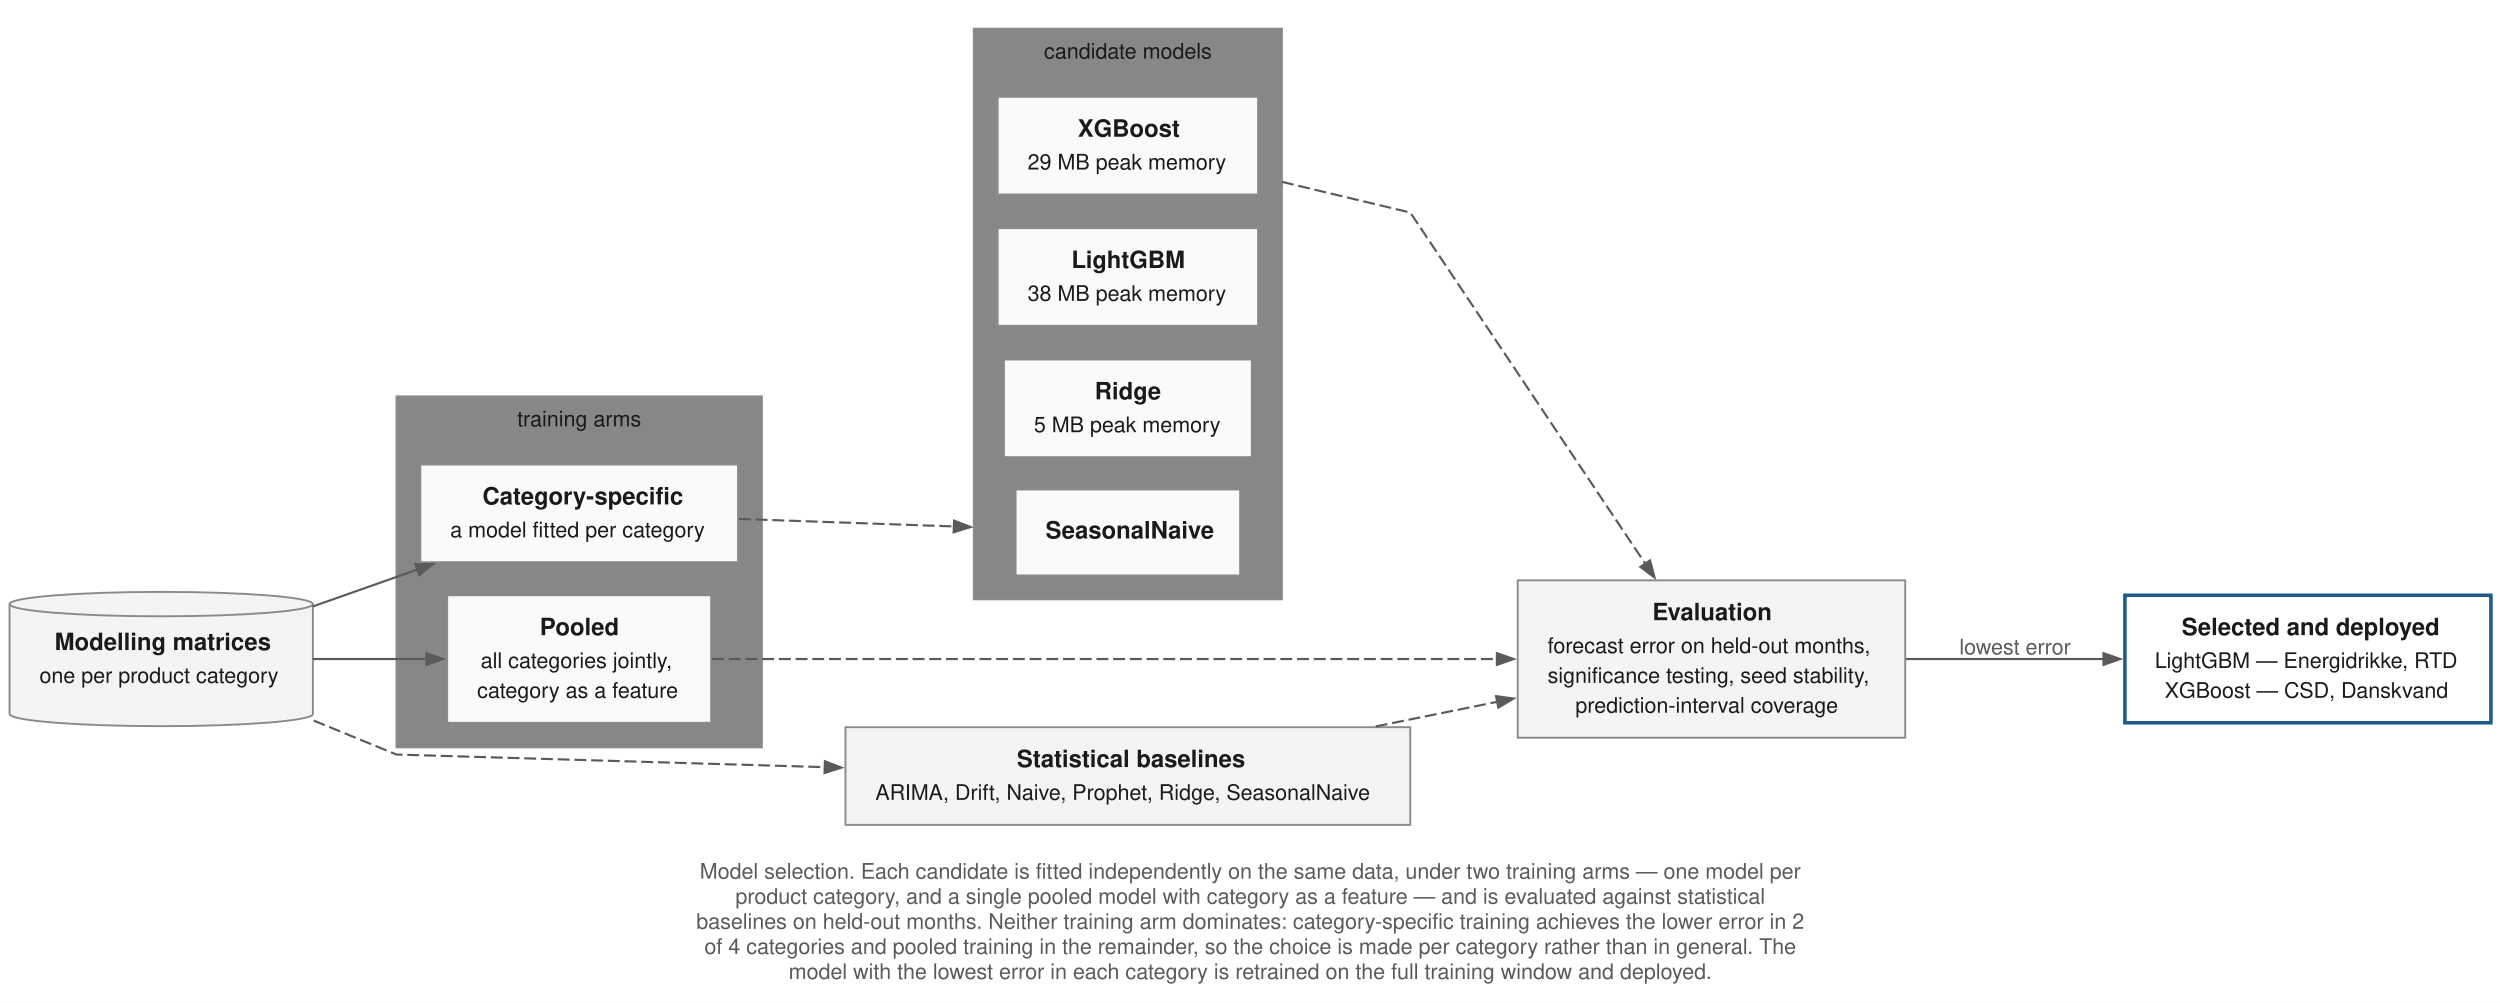
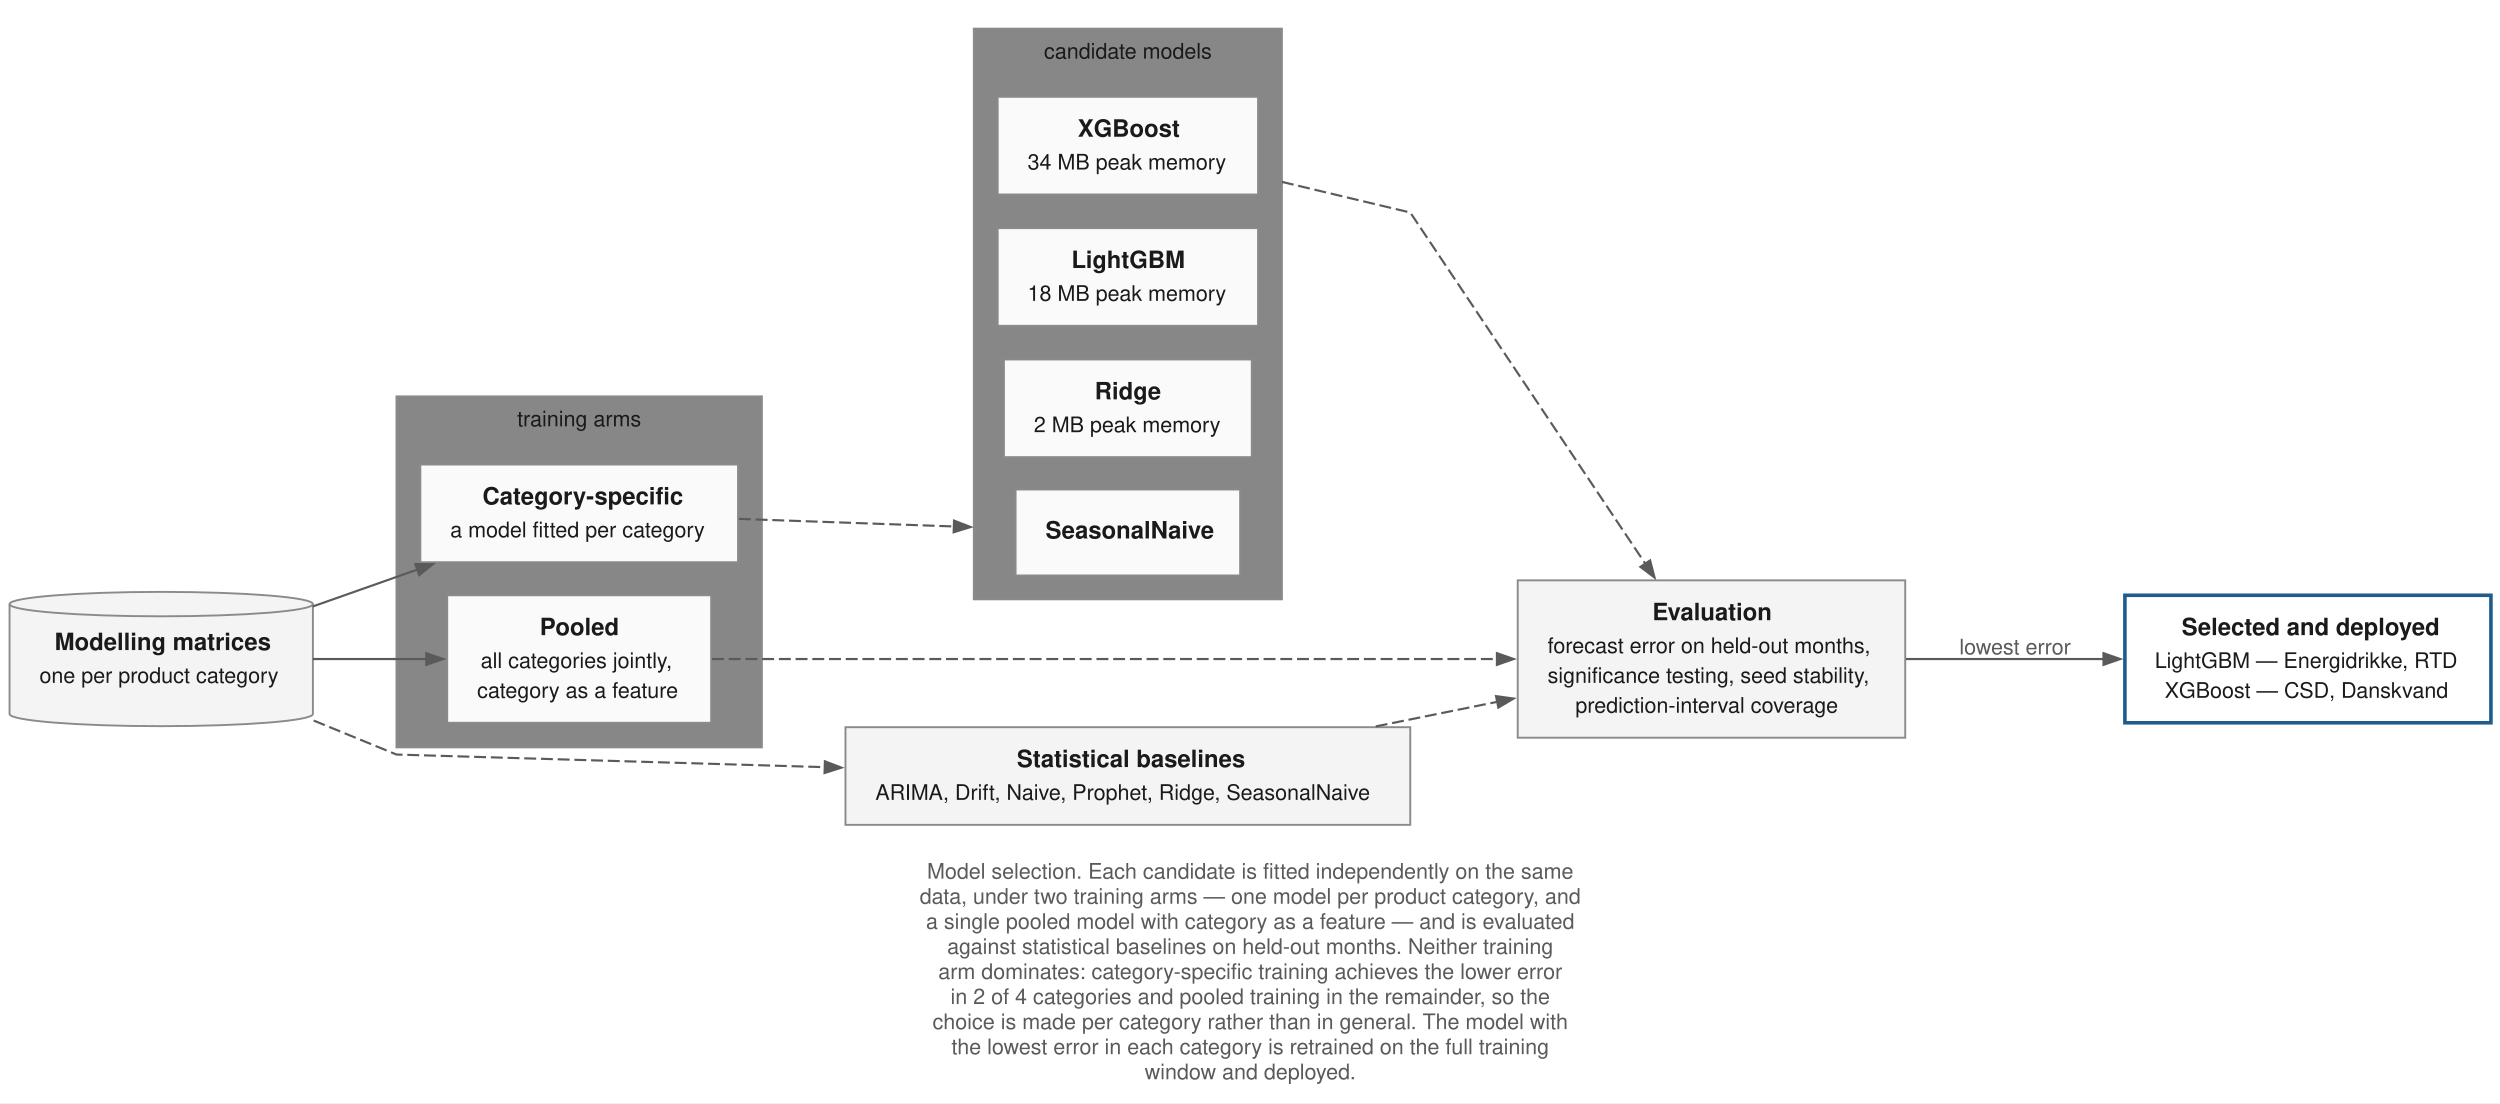
- <svg xmlns="http://www.w3.org/2000/svg" width="1047pt" height="420pt" viewBox="0.00 0.00 1047.00 420.00">
-   <g id="graph0" class="graph" transform="scale(1 1) rotate(0) translate(4 415.95)">
-     <polygon fill="white" stroke="none" points="-4,4 -4,-415.95 1043.2,-415.95 1043.2,4 -4,4" />
-     <text xml:space="preserve" text-anchor="middle" x="519.6" y="-47.95" font-family="Helvetica,sans-Serif" font-size="9.00" fill="#5a5a5a">Model selection. Each candidate is fitted independently on the same data, under two training arms — one model per</text>
-     <text xml:space="preserve" text-anchor="middle" x="519.6" y="-37.45" font-family="Helvetica,sans-Serif" font-size="9.00" fill="#5a5a5a">product category, and a single pooled model with category as a feature — and is evaluated against statistical</text>
-     <text xml:space="preserve" text-anchor="middle" x="519.6" y="-26.95" font-family="Helvetica,sans-Serif" font-size="9.00" fill="#5a5a5a">baselines on held-out months. Neither training arm dominates: category-specific training achieves the lower error in 2</text>
-     <text xml:space="preserve" text-anchor="middle" x="519.6" y="-16.45" font-family="Helvetica,sans-Serif" font-size="9.00" fill="#5a5a5a">of 4 categories and pooled training in the remainder, so the choice is made per category rather than in general. The</text>
-     <text xml:space="preserve" text-anchor="middle" x="519.6" y="-5.95" font-family="Helvetica,sans-Serif" font-size="9.00" fill="#5a5a5a">model with the lowest error in each category is retrained on the full training window and deployed.</text>
+ <svg xmlns="http://www.w3.org/2000/svg" width="1047pt" height="462pt" viewBox="0.00 0.00 1047.00 462.00">
+   <g id="graph0" class="graph" transform="scale(1 1) rotate(0) translate(4 457.95)">
+     <polygon fill="white" stroke="none" points="-4,4 -4,-457.95 1043.2,-457.95 1043.2,4 -4,4" />
+     <text xml:space="preserve" text-anchor="middle" x="519.6" y="-89.95" font-family="Helvetica,sans-Serif" font-size="9.00" fill="#5a5a5a">Model selection. Each candidate is fitted independently on the same</text>
+     <text xml:space="preserve" text-anchor="middle" x="519.6" y="-79.45" font-family="Helvetica,sans-Serif" font-size="9.00" fill="#5a5a5a">data, under two training arms — one model per product category, and</text>
+     <text xml:space="preserve" text-anchor="middle" x="519.6" y="-68.95" font-family="Helvetica,sans-Serif" font-size="9.00" fill="#5a5a5a">a single pooled model with category as a feature — and is evaluated</text>
+     <text xml:space="preserve" text-anchor="middle" x="519.6" y="-58.45" font-family="Helvetica,sans-Serif" font-size="9.00" fill="#5a5a5a">against statistical baselines on held-out months. Neither training</text>
+     <text xml:space="preserve" text-anchor="middle" x="519.6" y="-47.95" font-family="Helvetica,sans-Serif" font-size="9.00" fill="#5a5a5a">arm dominates: category-specific training achieves the lower error</text>
+     <text xml:space="preserve" text-anchor="middle" x="519.6" y="-37.45" font-family="Helvetica,sans-Serif" font-size="9.00" fill="#5a5a5a">in 2 of 4 categories and pooled training in the remainder, so the</text>
+     <text xml:space="preserve" text-anchor="middle" x="519.6" y="-26.95" font-family="Helvetica,sans-Serif" font-size="9.00" fill="#5a5a5a">choice is made per category rather than in general. The model with</text>
+     <text xml:space="preserve" text-anchor="middle" x="519.6" y="-16.45" font-family="Helvetica,sans-Serif" font-size="9.00" fill="#5a5a5a">the lowest error in each category is retrained on the full training</text>
+     <text xml:space="preserve" text-anchor="middle" x="519.6" y="-5.95" font-family="Helvetica,sans-Serif" font-size="9.00" fill="#5a5a5a">window and deployed.</text>
    <g id="clust1" class="cluster">
-       <polygon fill="#878787" stroke="#8a8a8a" stroke-width="0.8" points="162.04,-102.95 162.04,-249.95 315.08,-249.95 315.08,-102.95 162.04,-102.95" />
-       <text xml:space="preserve" text-anchor="middle" x="238.56" y="-237.4" font-family="Helvetica,sans-Serif" font-size="9.00" fill="#1a1a1a">training arms</text>
+       <polygon fill="#878787" stroke="#8a8a8a" stroke-width="0.8" points="162.04,-144.95 162.04,-291.95 315.08,-291.95 315.08,-144.95 162.04,-144.95" />
+       <text xml:space="preserve" text-anchor="middle" x="238.56" y="-279.4" font-family="Helvetica,sans-Serif" font-size="9.00" fill="#1a1a1a">training arms</text>
    </g>
    <g id="clust2" class="cluster">
-       <polygon fill="#878787" stroke="#8a8a8a" stroke-width="0.8" points="403.83,-164.95 403.83,-403.95 532.87,-403.95 532.87,-164.95 403.83,-164.95" />
-       <text xml:space="preserve" text-anchor="middle" x="468.35" y="-391.4" font-family="Helvetica,sans-Serif" font-size="9.00" fill="#1a1a1a">candidate models</text>
+       <polygon fill="#878787" stroke="#8a8a8a" stroke-width="0.8" points="403.83,-206.95 403.83,-445.95 532.87,-445.95 532.87,-206.95 403.83,-206.95" />
+       <text xml:space="preserve" text-anchor="middle" x="468.35" y="-433.4" font-family="Helvetica,sans-Serif" font-size="9.00" fill="#1a1a1a">candidate models</text>
    </g>
    <g id="node1" class="node">
-       <path fill="#f4f4f4" stroke="#8a8a8a" stroke-width="0.8" d="M127.04,-162.96C127.04,-165.78 98.57,-168.07 63.52,-168.07 28.47,-168.07 0,-165.78 0,-162.96 0,-162.96 0,-116.94 0,-116.94 0,-114.12 28.47,-111.83 63.52,-111.83 98.57,-111.83 127.04,-114.12 127.04,-116.94 127.04,-116.94 127.04,-162.96 127.04,-162.96" />
-       <path fill="none" stroke="#8a8a8a" stroke-width="0.8" d="M127.04,-162.96C127.04,-160.14 98.57,-157.84 63.52,-157.84 28.47,-157.84 0,-160.14 0,-162.96" />
-       <text xml:space="preserve" text-anchor="start" x="18.89" y="-143.7" font-family="Helvetica,sans-Serif" font-weight="bold" font-size="10.00" fill="#1a1a1a">Modelling matrices</text>
-       <text xml:space="preserve" text-anchor="start" x="12.52" y="-129.95" font-family="Helvetica,sans-Serif" font-size="9.00" fill="#1a1a1a">one per product category</text>
+       <path fill="#f4f4f4" stroke="#8a8a8a" stroke-width="0.8" d="M127.04,-204.96C127.04,-207.78 98.57,-210.07 63.52,-210.07 28.47,-210.07 0,-207.78 0,-204.96 0,-204.96 0,-158.94 0,-158.94 0,-156.12 28.47,-153.83 63.52,-153.83 98.57,-153.83 127.04,-156.12 127.04,-158.94 127.04,-158.94 127.04,-204.96 127.04,-204.96" />
+       <path fill="none" stroke="#8a8a8a" stroke-width="0.8" d="M127.04,-204.96C127.04,-202.14 98.57,-199.84 63.52,-199.84 28.47,-199.84 0,-202.14 0,-204.96" />
+       <text xml:space="preserve" text-anchor="start" x="18.89" y="-185.7" font-family="Helvetica,sans-Serif" font-weight="bold" font-size="10.00" fill="#1a1a1a">Modelling matrices</text>
+       <text xml:space="preserve" text-anchor="start" x="12.52" y="-171.95" font-family="Helvetica,sans-Serif" font-size="9.00" fill="#1a1a1a">one per product category</text>
    </g>
    <g id="node2" class="node">
-       <polygon fill="#fafafa" stroke="#8a8a8a" stroke-width="0.8" points="305.08,-221.4 172.04,-221.4 172.04,-180.5 305.08,-180.5 305.08,-221.4" />
-       <text xml:space="preserve" text-anchor="start" x="198.06" y="-204.7" font-family="Helvetica,sans-Serif" font-weight="bold" font-size="10.00" fill="#1a1a1a">Category-specific</text>
-       <text xml:space="preserve" text-anchor="start" x="184.56" y="-190.95" font-family="Helvetica,sans-Serif" font-size="9.00" fill="#1a1a1a">a model fitted per category</text>
+       <polygon fill="#fafafa" stroke="#8a8a8a" stroke-width="0.8" points="305.08,-263.4 172.04,-263.4 172.04,-222.5 305.08,-222.5 305.08,-263.4" />
+       <text xml:space="preserve" text-anchor="start" x="198.06" y="-246.7" font-family="Helvetica,sans-Serif" font-weight="bold" font-size="10.00" fill="#1a1a1a">Category-specific</text>
+       <text xml:space="preserve" text-anchor="start" x="184.56" y="-232.95" font-family="Helvetica,sans-Serif" font-size="9.00" fill="#1a1a1a">a model fitted per category</text>
    </g>
    <g id="edge1" class="edge">
-       <path fill="none" stroke="#5a5a5a" stroke-width="0.9" d="M126.99,-161.97C141.34,-167.03 156.64,-172.42 171.14,-177.54" />
-       <polygon fill="#5a5a5a" stroke="#5a5a5a" stroke-width="0.9" points="169.94,-179.71 177.36,-179.73 171.57,-175.09 169.94,-179.71" />
+       <path fill="none" stroke="#5a5a5a" stroke-width="0.9" d="M126.99,-203.97C141.34,-209.03 156.64,-214.42 171.14,-219.54" />
+       <polygon fill="#5a5a5a" stroke="#5a5a5a" stroke-width="0.9" points="169.94,-221.71 177.36,-221.73 171.57,-217.09 169.94,-221.71" />
    </g>
    <g id="node3" class="node">
-       <polygon fill="#fafafa" stroke="#8a8a8a" stroke-width="0.8" points="293.83,-166.65 183.29,-166.65 183.29,-113.25 293.83,-113.25 293.83,-166.65" />
-       <text xml:space="preserve" text-anchor="start" x="222.06" y="-149.95" font-family="Helvetica,sans-Serif" font-weight="bold" font-size="10.00" fill="#1a1a1a">Pooled</text>
-       <text xml:space="preserve" text-anchor="start" x="197.31" y="-136.2" font-family="Helvetica,sans-Serif" font-size="9.00" fill="#1a1a1a">all categories jointly,</text>
-       <text xml:space="preserve" text-anchor="start" x="195.81" y="-123.7" font-family="Helvetica,sans-Serif" font-size="9.00" fill="#1a1a1a">category as a feature</text>
+       <polygon fill="#fafafa" stroke="#8a8a8a" stroke-width="0.8" points="293.83,-208.65 183.29,-208.65 183.29,-155.25 293.83,-155.25 293.83,-208.65" />
+       <text xml:space="preserve" text-anchor="start" x="222.06" y="-191.95" font-family="Helvetica,sans-Serif" font-weight="bold" font-size="10.00" fill="#1a1a1a">Pooled</text>
+       <text xml:space="preserve" text-anchor="start" x="197.31" y="-178.2" font-family="Helvetica,sans-Serif" font-size="9.00" fill="#1a1a1a">all categories jointly,</text>
+       <text xml:space="preserve" text-anchor="start" x="195.81" y="-165.7" font-family="Helvetica,sans-Serif" font-size="9.00" fill="#1a1a1a">category as a feature</text>
    </g>
    <g id="edge2" class="edge">
-       <path fill="none" stroke="#5a5a5a" stroke-width="0.9" d="M126.99,-139.95C142.57,-139.95 159.28,-139.95 174.87,-139.95" />
-       <polygon fill="#5a5a5a" stroke="#5a5a5a" stroke-width="0.9" points="174.55,-142.4 181.55,-139.95 174.55,-137.5 174.55,-142.4" />
+       <path fill="none" stroke="#5a5a5a" stroke-width="0.9" d="M126.99,-181.95C142.57,-181.95 159.28,-181.95 174.87,-181.95" />
+       <polygon fill="#5a5a5a" stroke="#5a5a5a" stroke-width="0.9" points="174.55,-184.4 181.55,-181.95 174.55,-179.5 174.55,-184.4" />
    </g>
    <g id="node8" class="node">
-       <polygon fill="#f4f4f4" stroke="#8a8a8a" stroke-width="0.8" points="586.62,-111.4 350.08,-111.4 350.08,-70.5 586.62,-70.5 586.62,-111.4" />
-       <text xml:space="preserve" text-anchor="start" x="421.85" y="-94.7" font-family="Helvetica,sans-Serif" font-weight="bold" font-size="10.00" fill="#1a1a1a">Statistical baselines</text>
-       <text xml:space="preserve" text-anchor="start" x="362.6" y="-80.95" font-family="Helvetica,sans-Serif" font-size="9.00" fill="#1a1a1a">ARIMA, Drift, Naive, Prophet, Ridge, SeasonalNaive</text>
+       <polygon fill="#f4f4f4" stroke="#8a8a8a" stroke-width="0.8" points="586.62,-153.4 350.08,-153.4 350.08,-112.5 586.62,-112.5 586.62,-153.4" />
+       <text xml:space="preserve" text-anchor="start" x="421.85" y="-136.7" font-family="Helvetica,sans-Serif" font-weight="bold" font-size="10.00" fill="#1a1a1a">Statistical baselines</text>
+       <text xml:space="preserve" text-anchor="start" x="362.6" y="-122.95" font-family="Helvetica,sans-Serif" font-size="9.00" fill="#1a1a1a">ARIMA, Drift, Naive, Prophet, Ridge, SeasonalNaive</text>
    </g>
    <g id="edge6" class="edge">
-       <path fill="none" stroke="#5a5a5a" stroke-width="0.9" stroke-dasharray="5,2" d="M127.38,-114.17C146.25,-106.43 162.04,-99.95 162.04,-99.95 162.04,-99.95 257.48,-97.14 341.64,-94.66" />
-       <polygon fill="#5a5a5a" stroke="#5a5a5a" stroke-width="0.9" points="341.46,-97.11 348.38,-94.46 341.32,-92.21 341.46,-97.11" />
+       <path fill="none" stroke="#5a5a5a" stroke-width="0.9" stroke-dasharray="5,2" d="M127.38,-156.17C146.25,-148.43 162.04,-141.95 162.04,-141.95 162.04,-141.95 257.48,-139.14 341.64,-136.66" />
+       <polygon fill="#5a5a5a" stroke="#5a5a5a" stroke-width="0.9" points="341.46,-139.11 348.38,-136.46 341.32,-134.21 341.46,-139.11" />
    </g>
    <g id="node4" class="node">
-       <polygon fill="#fafafa" stroke="#8a8a8a" stroke-width="0.8" points="515.37,-210.95 421.33,-210.95 421.33,-174.95 515.37,-174.95 515.37,-210.95" />
-       <text xml:space="preserve" text-anchor="start" x="433.85" y="-190.45" font-family="Helvetica,sans-Serif" font-weight="bold" font-size="10.00" fill="#1a1a1a">SeasonalNaive</text>
+       <polygon fill="#fafafa" stroke="#8a8a8a" stroke-width="0.8" points="515.37,-252.95 421.33,-252.95 421.33,-216.95 515.37,-216.95 515.37,-252.95" />
+       <text xml:space="preserve" text-anchor="start" x="433.85" y="-232.45" font-family="Helvetica,sans-Serif" font-weight="bold" font-size="10.00" fill="#1a1a1a">SeasonalNaive</text>
    </g>
    <g id="edge3" class="edge">
-       <path fill="none" stroke="#5a5a5a" stroke-width="0.9" stroke-dasharray="5,2" d="M305.45,-198.64C333.75,-197.64 366.9,-196.48 395.8,-195.46" />
-       <polygon fill="#5a5a5a" stroke="#5a5a5a" stroke-width="0.9" points="395.56,-197.92 402.47,-195.23 395.39,-193.03 395.56,-197.92" />
+       <path fill="none" stroke="#5a5a5a" stroke-width="0.9" stroke-dasharray="5,2" d="M305.45,-240.64C333.75,-239.64 366.9,-238.48 395.8,-237.46" />
+       <polygon fill="#5a5a5a" stroke="#5a5a5a" stroke-width="0.9" points="395.56,-239.92 402.47,-237.23 395.39,-235.03 395.56,-239.92" />
    </g>
    <g id="node9" class="node">
-       <polygon fill="#f4f4f4" stroke="#8a8a8a" stroke-width="0.8" points="793.91,-172.9 631.62,-172.9 631.62,-107 793.91,-107 793.91,-172.9" />
-       <text xml:space="preserve" text-anchor="start" x="688.01" y="-156.2" font-family="Helvetica,sans-Serif" font-weight="bold" font-size="10.00" fill="#1a1a1a">Evaluation</text>
-       <text xml:space="preserve" text-anchor="start" x="644.14" y="-142.45" font-family="Helvetica,sans-Serif" font-size="9.00" fill="#1a1a1a">forecast error on held-out months,</text>
-       <text xml:space="preserve" text-anchor="start" x="644.14" y="-129.95" font-family="Helvetica,sans-Serif" font-size="9.00" fill="#1a1a1a">significance testing, seed stability,</text>
-       <text xml:space="preserve" text-anchor="start" x="655.76" y="-117.45" font-family="Helvetica,sans-Serif" font-size="9.00" fill="#1a1a1a">prediction-interval coverage</text>
+       <polygon fill="#f4f4f4" stroke="#8a8a8a" stroke-width="0.8" points="793.91,-214.9 631.62,-214.9 631.62,-149 793.91,-149 793.91,-214.9" />
+       <text xml:space="preserve" text-anchor="start" x="688.01" y="-198.2" font-family="Helvetica,sans-Serif" font-weight="bold" font-size="10.00" fill="#1a1a1a">Evaluation</text>
+       <text xml:space="preserve" text-anchor="start" x="644.14" y="-184.45" font-family="Helvetica,sans-Serif" font-size="9.00" fill="#1a1a1a">forecast error on held-out months,</text>
+       <text xml:space="preserve" text-anchor="start" x="644.14" y="-171.95" font-family="Helvetica,sans-Serif" font-size="9.00" fill="#1a1a1a">significance testing, seed stability,</text>
+       <text xml:space="preserve" text-anchor="start" x="655.76" y="-159.45" font-family="Helvetica,sans-Serif" font-size="9.00" fill="#1a1a1a">prediction-interval coverage</text>
    </g>
    <g id="edge5" class="edge">
-       <path fill="none" stroke="#5a5a5a" stroke-width="0.9" stroke-dasharray="5,2" d="M294.19,-139.95C374.75,-139.95 526.28,-139.95 622.96,-139.95" />
-       <polygon fill="#5a5a5a" stroke="#5a5a5a" stroke-width="0.9" points="622.91,-142.4 629.91,-139.95 622.91,-137.5 622.91,-142.4" />
+       <path fill="none" stroke="#5a5a5a" stroke-width="0.9" stroke-dasharray="5,2" d="M294.19,-181.95C374.75,-181.95 526.28,-181.95 622.96,-181.95" />
+       <polygon fill="#5a5a5a" stroke="#5a5a5a" stroke-width="0.9" points="622.91,-184.4 629.91,-181.95 622.91,-179.5 622.91,-184.4" />
    </g>
    <g id="node5" class="node">
-       <polygon fill="#fafafa" stroke="#8a8a8a" stroke-width="0.8" points="520.24,-265.4 416.45,-265.4 416.45,-224.5 520.24,-224.5 520.24,-265.4" />
-       <text xml:space="preserve" text-anchor="start" x="454.47" y="-248.7" font-family="Helvetica,sans-Serif" font-weight="bold" font-size="10.00" fill="#1a1a1a">Ridge</text>
-       <text xml:space="preserve" text-anchor="start" x="428.97" y="-234.95" font-family="Helvetica,sans-Serif" font-size="9.00" fill="#1a1a1a">5 MB peak memory</text>
+       <polygon fill="#fafafa" stroke="#8a8a8a" stroke-width="0.8" points="520.24,-307.4 416.45,-307.4 416.45,-266.5 520.24,-266.5 520.24,-307.4" />
+       <text xml:space="preserve" text-anchor="start" x="454.47" y="-290.7" font-family="Helvetica,sans-Serif" font-weight="bold" font-size="10.00" fill="#1a1a1a">Ridge</text>
+       <text xml:space="preserve" text-anchor="start" x="428.97" y="-276.95" font-family="Helvetica,sans-Serif" font-size="9.00" fill="#1a1a1a">2 MB peak memory</text>
    </g>
    <g id="node6" class="node">
-       <polygon fill="#fafafa" stroke="#8a8a8a" stroke-width="0.8" points="522.87,-320.4 413.83,-320.4 413.83,-279.5 522.87,-279.5 522.87,-320.4" />
-       <text xml:space="preserve" text-anchor="start" x="444.72" y="-303.7" font-family="Helvetica,sans-Serif" font-weight="bold" font-size="10.00" fill="#1a1a1a">LightGBM</text>
-       <text xml:space="preserve" text-anchor="start" x="426.35" y="-289.95" font-family="Helvetica,sans-Serif" font-size="9.00" fill="#1a1a1a">38 MB peak memory</text>
+       <polygon fill="#fafafa" stroke="#8a8a8a" stroke-width="0.8" points="522.87,-362.4 413.83,-362.4 413.83,-321.5 522.87,-321.5 522.87,-362.4" />
+       <text xml:space="preserve" text-anchor="start" x="444.72" y="-345.7" font-family="Helvetica,sans-Serif" font-weight="bold" font-size="10.00" fill="#1a1a1a">LightGBM</text>
+       <text xml:space="preserve" text-anchor="start" x="426.35" y="-331.95" font-family="Helvetica,sans-Serif" font-size="9.00" fill="#1a1a1a">18 MB peak memory</text>
    </g>
    <g id="node7" class="node">
-       <polygon fill="#fafafa" stroke="#8a8a8a" stroke-width="0.8" points="522.87,-375.4 413.83,-375.4 413.83,-334.5 522.87,-334.5 522.87,-375.4" />
-       <text xml:space="preserve" text-anchor="start" x="447.35" y="-358.7" font-family="Helvetica,sans-Serif" font-weight="bold" font-size="10.00" fill="#1a1a1a">XGBoost</text>
-       <text xml:space="preserve" text-anchor="start" x="426.35" y="-344.95" font-family="Helvetica,sans-Serif" font-size="9.00" fill="#1a1a1a">29 MB peak memory</text>
+       <polygon fill="#fafafa" stroke="#8a8a8a" stroke-width="0.8" points="522.87,-417.4 413.83,-417.4 413.83,-376.5 522.87,-376.5 522.87,-417.4" />
+       <text xml:space="preserve" text-anchor="start" x="447.35" y="-400.7" font-family="Helvetica,sans-Serif" font-weight="bold" font-size="10.00" fill="#1a1a1a">XGBoost</text>
+       <text xml:space="preserve" text-anchor="start" x="426.35" y="-386.95" font-family="Helvetica,sans-Serif" font-size="9.00" fill="#1a1a1a">34 MB peak memory</text>
    </g>
    <g id="edge4" class="edge">
-       <path fill="none" stroke="#5a5a5a" stroke-width="0.9" stroke-dasharray="5,2" d="M532.87,-339.78C560.47,-333.19 586.62,-326.95 586.62,-326.95 586.62,-326.95 648.36,-234.7 685.11,-179.78" />
-       <polygon fill="#5a5a5a" stroke="#5a5a5a" stroke-width="0.9" points="687.06,-181.26 688.92,-174.08 682.99,-178.54 687.06,-181.26" />
+       <path fill="none" stroke="#5a5a5a" stroke-width="0.9" stroke-dasharray="5,2" d="M532.87,-381.78C560.47,-375.19 586.62,-368.95 586.62,-368.95 586.62,-368.95 648.36,-276.7 685.11,-221.78" />
+       <polygon fill="#5a5a5a" stroke="#5a5a5a" stroke-width="0.9" points="687.06,-223.26 688.92,-216.08 682.99,-220.54 687.06,-223.26" />
    </g>
    <g id="edge7" class="edge">
-       <path fill="none" stroke="#5a5a5a" stroke-width="0.9" stroke-dasharray="5,2" d="M572.16,-111.73C589.12,-115.16 606.58,-118.69 623.16,-122.04" />
-       <polygon fill="#5a5a5a" stroke="#5a5a5a" stroke-width="0.9" points="622.54,-124.41 629.89,-123.4 623.51,-119.61 622.54,-124.41" />
+       <path fill="none" stroke="#5a5a5a" stroke-width="0.9" stroke-dasharray="5,2" d="M572.16,-153.73C589.12,-157.16 606.58,-160.69 623.16,-164.04" />
+       <polygon fill="#5a5a5a" stroke="#5a5a5a" stroke-width="0.9" points="622.54,-166.41 629.89,-165.4 623.51,-161.61 622.54,-166.41" />
    </g>
    <g id="node10" class="node">
-       <polygon fill="white" stroke="#1f5c8b" stroke-width="1.5" points="1039.2,-166.65 885.91,-166.65 885.91,-113.25 1039.2,-113.25 1039.2,-166.65" />
-       <text xml:space="preserve" text-anchor="start" x="909.68" y="-149.95" font-family="Helvetica,sans-Serif" font-weight="bold" font-size="10.00" fill="#1a1a1a">Selected and deployed</text>
-       <text xml:space="preserve" text-anchor="start" x="898.43" y="-136.2" font-family="Helvetica,sans-Serif" font-size="9.00" fill="#1a1a1a">LightGBM — Energidrikke, RTD</text>
-       <text xml:space="preserve" text-anchor="start" x="902.55" y="-123.7" font-family="Helvetica,sans-Serif" font-size="9.00" fill="#1a1a1a">XGBoost — CSD, Danskvand</text>
+       <polygon fill="white" stroke="#1f5c8b" stroke-width="1.5" points="1039.2,-208.65 885.91,-208.65 885.91,-155.25 1039.2,-155.25 1039.2,-208.65" />
+       <text xml:space="preserve" text-anchor="start" x="909.68" y="-191.95" font-family="Helvetica,sans-Serif" font-weight="bold" font-size="10.00" fill="#1a1a1a">Selected and deployed</text>
+       <text xml:space="preserve" text-anchor="start" x="898.43" y="-178.2" font-family="Helvetica,sans-Serif" font-size="9.00" fill="#1a1a1a">LightGBM — Energidrikke, RTD</text>
+       <text xml:space="preserve" text-anchor="start" x="902.55" y="-165.7" font-family="Helvetica,sans-Serif" font-size="9.00" fill="#1a1a1a">XGBoost — CSD, Danskvand</text>
    </g>
    <g id="edge8" class="edge">
-       <path fill="none" stroke="#5a5a5a" stroke-width="0.9" d="M794.22,-139.95C820.73,-139.95 850.27,-139.95 877.07,-139.95" />
-       <polygon fill="#5a5a5a" stroke="#5a5a5a" stroke-width="0.9" points="876.94,-142.4 883.94,-139.95 876.94,-137.5 876.94,-142.4" />
-       <text xml:space="preserve" text-anchor="middle" x="839.91" y="-141.9" font-family="Helvetica,sans-Serif" font-size="9.00" fill="#5a5a5a">lowest error</text>
+       <path fill="none" stroke="#5a5a5a" stroke-width="0.9" d="M794.22,-181.95C820.73,-181.95 850.27,-181.95 877.07,-181.95" />
+       <polygon fill="#5a5a5a" stroke="#5a5a5a" stroke-width="0.9" points="876.94,-184.4 883.94,-181.95 876.94,-179.5 876.94,-184.4" />
+       <text xml:space="preserve" text-anchor="middle" x="839.91" y="-183.9" font-family="Helvetica,sans-Serif" font-size="9.00" fill="#5a5a5a">lowest error</text>
    </g>
  </g>
</svg>
